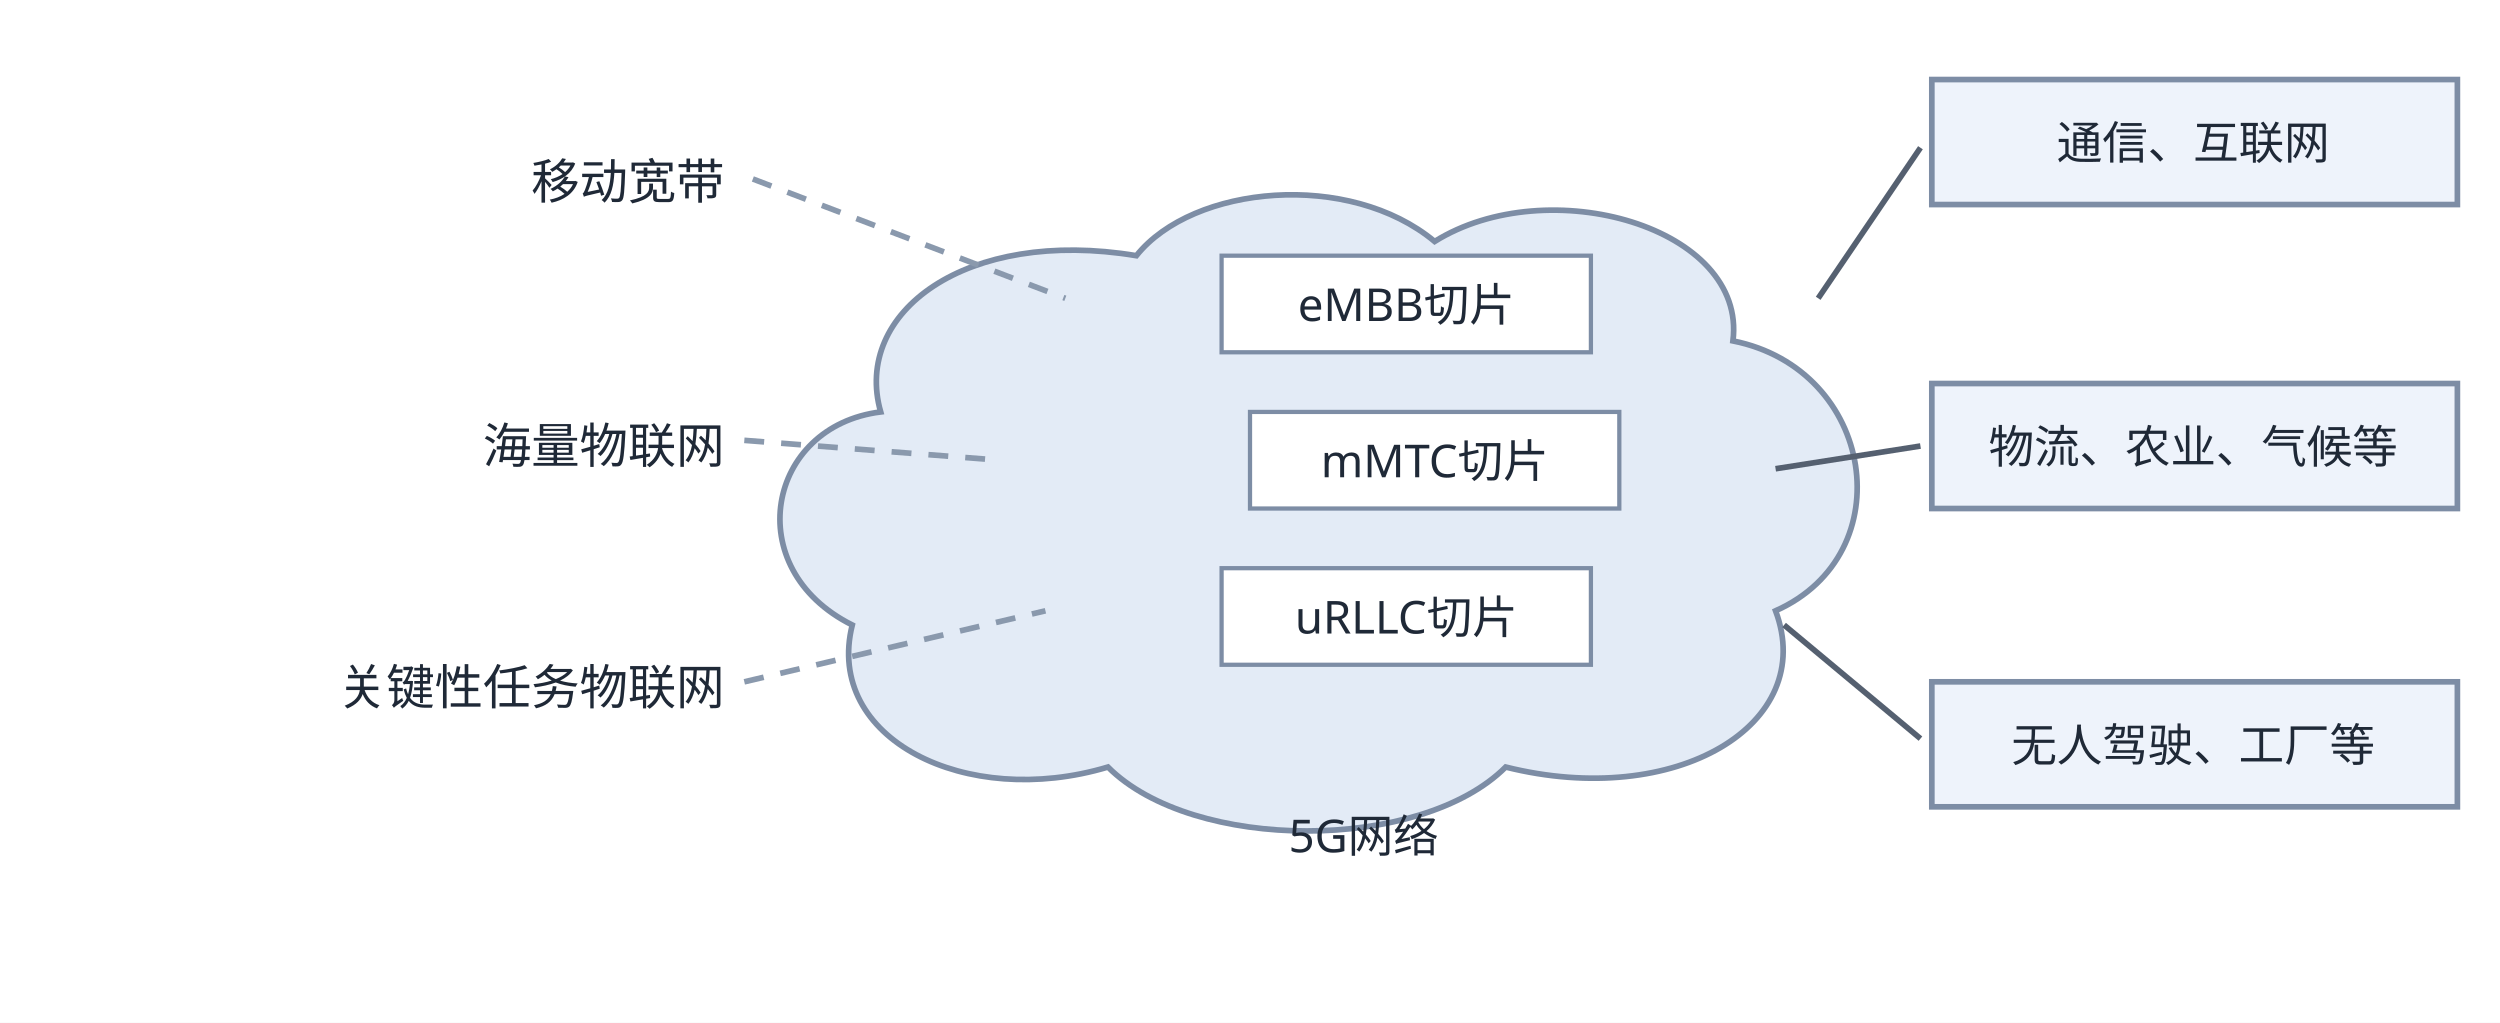
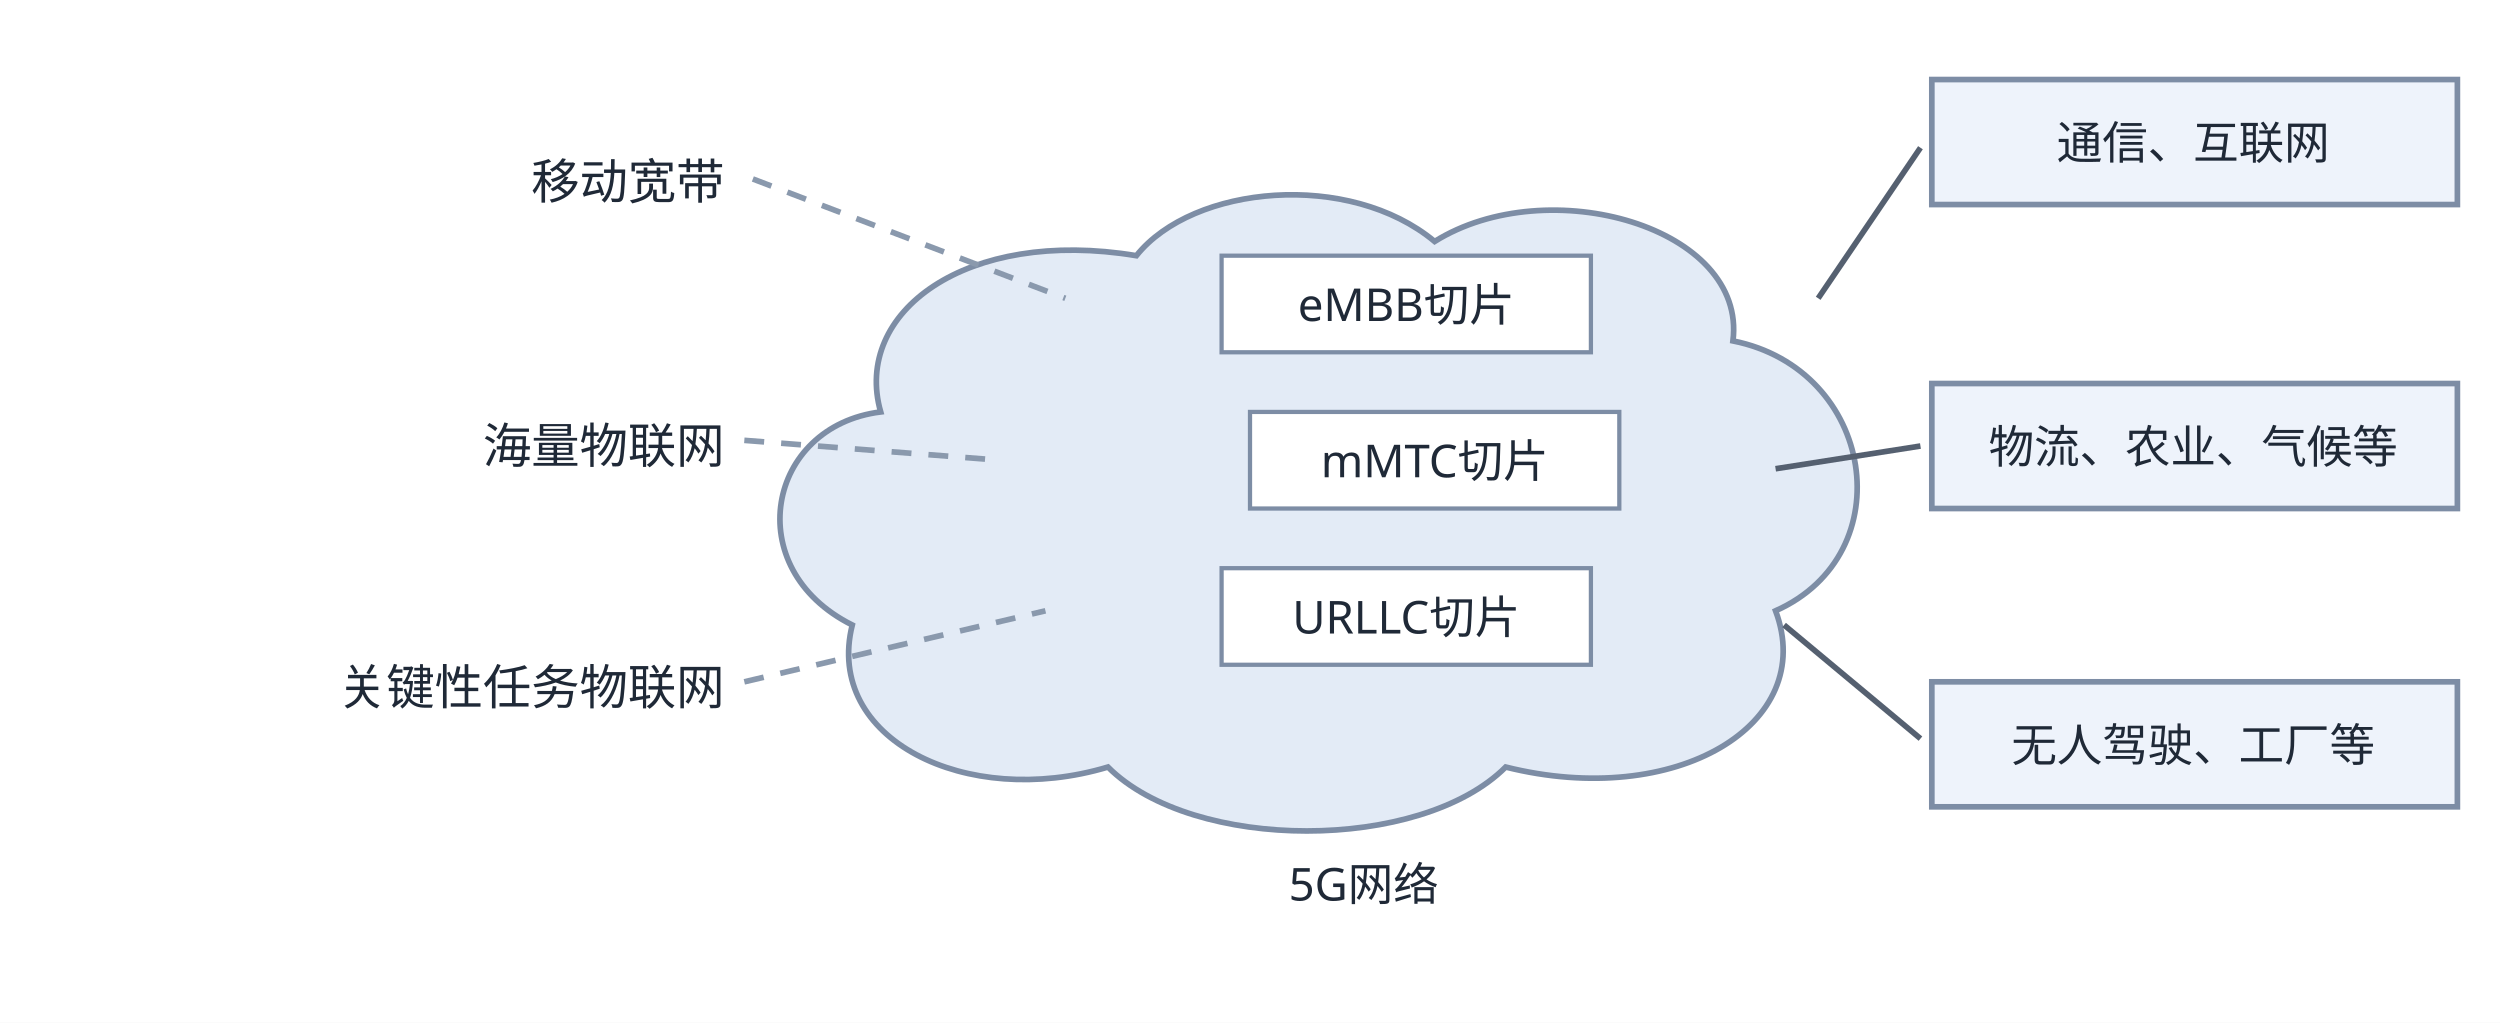
<svg xmlns="http://www.w3.org/2000/svg" width="880" height="360" viewBox="0 0 880 360" font-family="sans-serif">
  <rect width="880" height="360" fill="#ffffff" />
  <path d="M400 90 C340 80 300 110 310 145 C270 150 260 200 300 220 C290 260 340 285 390 270 C420 300 500 300 530 270 C590 285 640 255 625 215 C670 195 660 130 610 120 C615 80 545 60 505 85 C475 60 420 65 400 90 Z" fill="#e3ebf6" stroke="#7d8da5" stroke-width="2" />
  <g fill="#ffffff" stroke="#7d8da5" stroke-width="1.5">
    <rect x="430" y="90" width="130" height="34" />
    <rect x="440" y="145" width="130" height="34" />
    <rect x="430" y="200" width="130" height="34" />
  </g>
  <g font-size="16" fill="#1f2937" text-anchor="middle">
    <text x="495" y="113">eMBB切片</text>
    <text x="505" y="168">mMTC切片</text>
-     <text x="495" y="223">uRLLC切片</text>
+     <text x="495" y="223">URLLC切片</text>
  </g>
-   <text x="480" y="300" text-anchor="middle" font-size="16" fill="#1f2937">5G网络</text>
+   <text x="480" y="317" text-anchor="middle" font-size="16" fill="#1f2937">5G网络</text>
  <g font-size="17" fill="#1f2937">
    <text x="255" y="70" text-anchor="end">移动宽带</text>
    <text x="255" y="163" text-anchor="end">海量物联网</text>
    <text x="255" y="248" text-anchor="end">关键性任务物联网</text>
  </g>
  <g stroke="#8a99ad" stroke-width="2" stroke-dasharray="7 6" fill="none">
    <line x1="265" y1="63" x2="375" y2="105" />
    <line x1="262" y1="155" x2="352" y2="162" />
    <line x1="262" y1="240" x2="368" y2="215" />
  </g>
  <g fill="#eef3fb" stroke="#7d8da5" stroke-width="2">
    <rect x="680" y="28" width="185" height="44" />
    <rect x="680" y="135" width="185" height="44" />
    <rect x="680" y="240" width="185" height="44" />
  </g>
  <g font-size="16" fill="#1f2937" text-anchor="middle">
    <text x="772" y="56">通信、互联网</text>
    <text x="772" y="163">物流、农业、气候等</text>
    <text x="772" y="268">无人驾驶、工厂等</text>
  </g>
  <g stroke="#556070" stroke-width="2" fill="none">
    <line x1="640" y1="105" x2="676" y2="52" />
    <line x1="625" y1="165" x2="676" y2="157" />
    <line x1="628" y1="220" x2="676" y2="260" />
  </g>
</svg>
